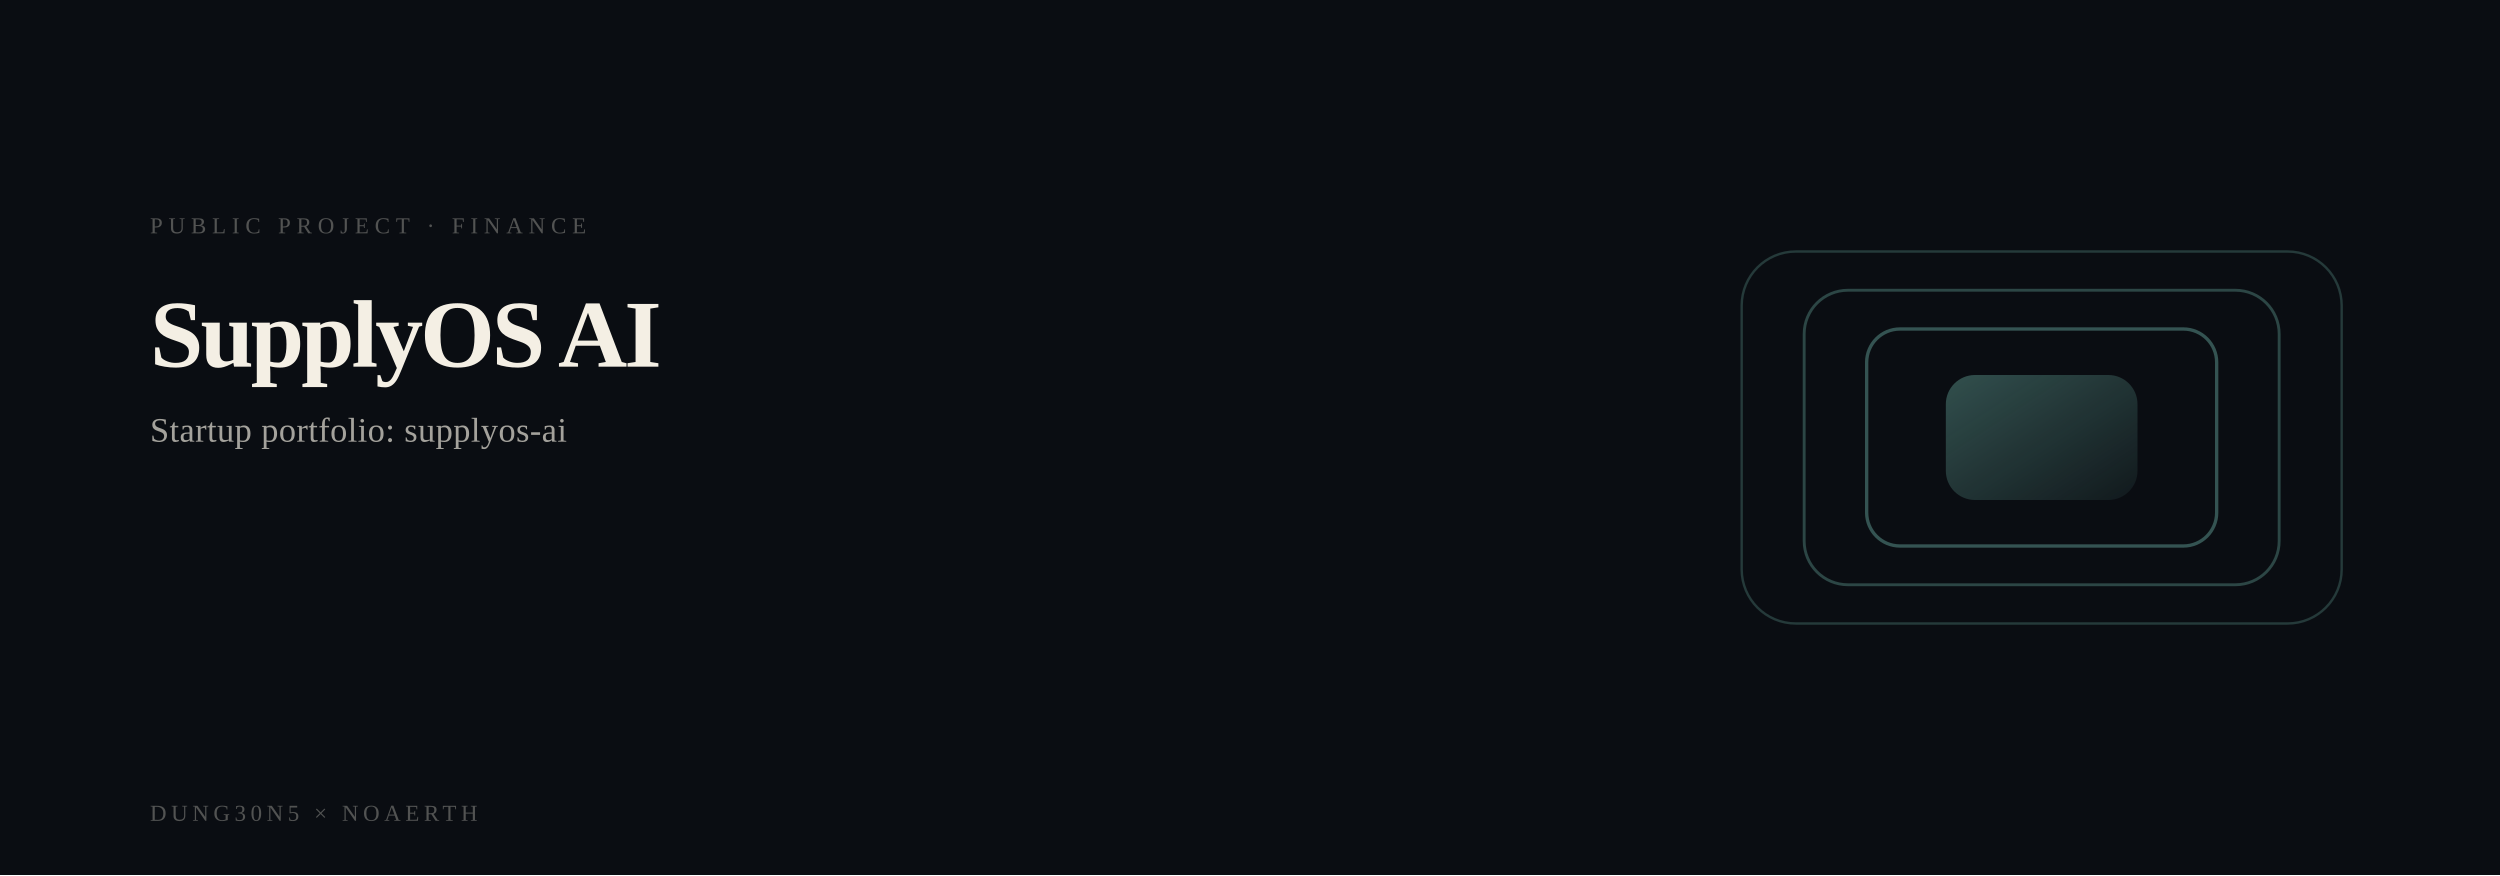
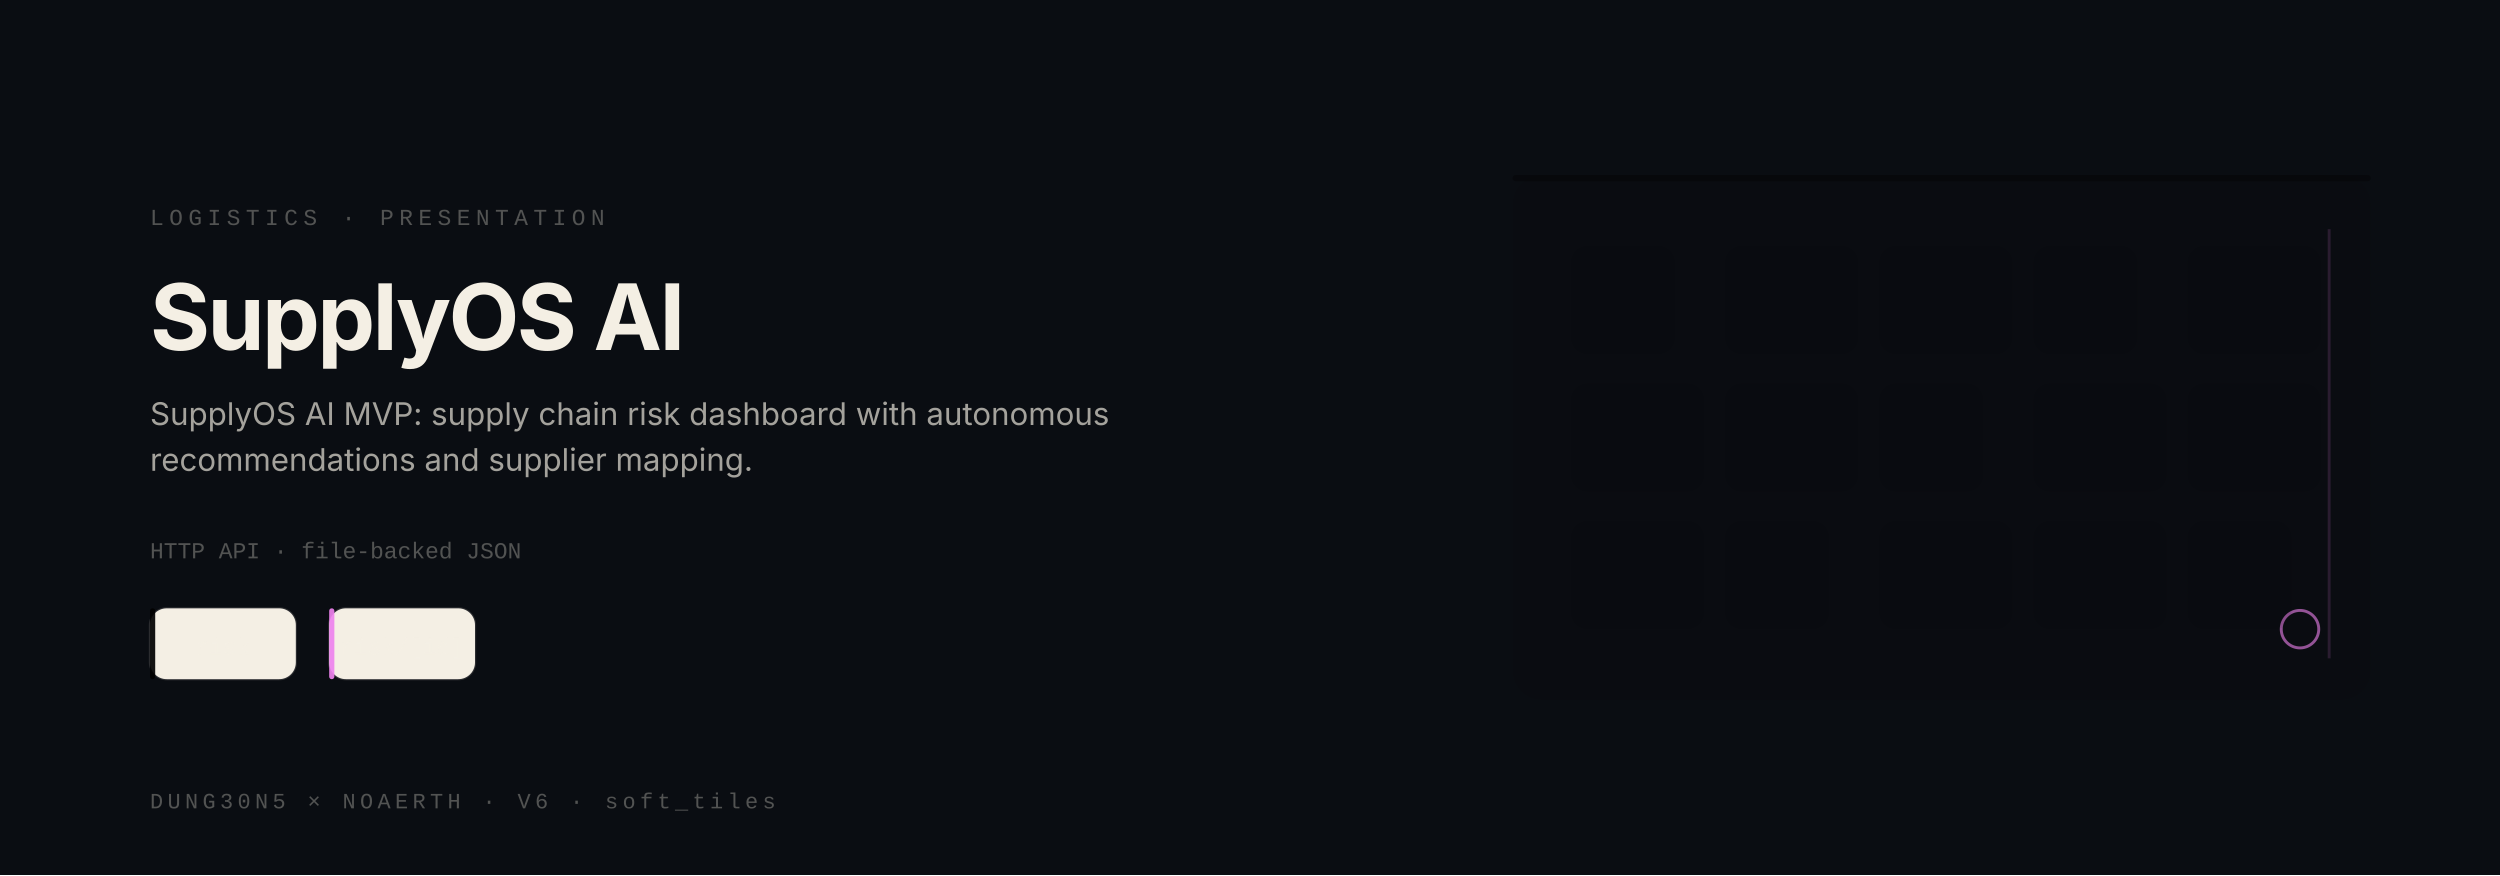
- <svg xmlns="http://www.w3.org/2000/svg" viewBox="0 0 1200 420" width="1200" height="420" role="img" aria-label="SupplyOS AI: ledger columns with allocation flow between them. Motion depicts capital enters, allocates across positions, and settles into an outcome.">
-   <defs>
-     <linearGradient id="hero-supplyos-ai-dark-a" x1="0" y1="0" x2="1" y2="1">
-       <stop offset="0" stop-color="#7fd1c1" stop-opacity="0.85" />
-       <stop offset="1" stop-color="#7fd1c1" stop-opacity="0.15" />
-     </linearGradient>
-   </defs>
+ <svg xmlns="http://www.w3.org/2000/svg" viewBox="0 0 1200 420" width="1200" height="420" role="img" aria-label="SupplyOS AI: a composed grid assembles and a sweep resolves it">
  <rect width="1200" height="420" fill="#0a0d12" />
-   <rect x="896" y="157.92" width="168" height="104.16" rx="16" fill="none" stroke="#7fd1c1" stroke-width="1.60" opacity="0.36" />
-   <rect x="866" y="139.32" width="228" height="141.36" rx="21" fill="none" stroke="#7fd1c1" stroke-width="1.38" opacity="0.29" />
-   <rect x="836" y="120.72" width="288" height="178.56" rx="26" fill="none" stroke="#7fd1c1" stroke-width="1.16" opacity="0.23" />
-   <rect x="934" y="180" width="92" height="60" rx="14" fill="url(#hero-supplyos-ai-dark-a)" opacity="0.40" />
-   <text x="72" y="112" fill="#f4efe44f" font-size="11" letter-spacing="2.8">PUBLIC PROJECT · FINANCE</text>
-   <text x="72" y="176" fill="#f4efe4" font-size="46" font-weight="660" letter-spacing="-1.4">SupplyOS AI</text>
-   <text x="72" y="212" fill="#f4efe4a8" font-size="16.5" letter-spacing="0.2">Startup portfolio: supplyos-ai</text>
-   <rect x="72" y="266" width="106" height="40" rx="9" fill="#f4efe4" fill-opacity="0.05" stroke="#f4efe424" stroke-width="1.1" opacity="0">
-     <animate attributeName="opacity" from="0" to="1" dur="0.5s" begin="0.50s" fill="freeze" />
-   </rect>
-   <rect x="72" y="266" width="2.5" height="40" rx="1.2" fill="#7fd1c1" opacity="0">
-     <animate attributeName="opacity" from="0" to="0.9" dur="0.5s" begin="0.50s" fill="freeze" />
-   </rect>
-   <text x="125" y="291" fill="#f4efe4" font-size="11.5" text-anchor="middle" font-family="ui-monospace,SFMono-Regular,Menlo,monospace" opacity="0">capital<animate attributeName="opacity" from="0" to="1" dur="0.5s" begin="0.65s" fill="freeze" />
-   </text>
-   <rect x="194" y="266" width="106" height="40" rx="9" fill="#f4efe4" fill-opacity="0.05" stroke="#f4efe424" stroke-width="1.1" opacity="0">
-     <animate attributeName="opacity" from="0" to="1" dur="0.5s" begin="1.00s" fill="freeze" />
-   </rect>
-   <rect x="194" y="266" width="2.5" height="40" rx="1.2" fill="#7fd1c1" opacity="0">
-     <animate attributeName="opacity" from="0" to="0.9" dur="0.5s" begin="1.00s" fill="freeze" />
-   </rect>
-   <text x="247" y="291" fill="#f4efe4" font-size="11.5" text-anchor="middle" font-family="ui-monospace,SFMono-Regular,Menlo,monospace" opacity="0">allocate<animate attributeName="opacity" from="0" to="1" dur="0.5s" begin="1.15s" fill="freeze" />
-   </text>
-   <rect x="316" y="266" width="106" height="40" rx="9" fill="#f4efe4" fill-opacity="0.05" stroke="#f4efe424" stroke-width="1.1" opacity="0">
-     <animate attributeName="opacity" from="0" to="1" dur="0.5s" begin="1.50s" fill="freeze" />
-   </rect>
-   <rect x="316" y="266" width="2.5" height="40" rx="1.2" fill="#7fd1c1" opacity="0">
-     <animate attributeName="opacity" from="0" to="0.9" dur="0.5s" begin="1.50s" fill="freeze" />
-   </rect>
-   <text x="369" y="291" fill="#f4efe4" font-size="11.5" text-anchor="middle" font-family="ui-monospace,SFMono-Regular,Menlo,monospace" opacity="0">mark<animate attributeName="opacity" from="0" to="1" dur="0.5s" begin="1.65s" fill="freeze" />
-   </text>
-   <rect x="438" y="266" width="106" height="40" rx="9" fill="#f4efe4" fill-opacity="0.05" stroke="#f4efe424" stroke-width="1.1" opacity="0">
-     <animate attributeName="opacity" from="0" to="1" dur="0.5s" begin="2.00s" fill="freeze" />
-   </rect>
-   <rect x="438" y="266" width="2.5" height="40" rx="1.2" fill="#e7c27a" opacity="0">
-     <animate attributeName="opacity" from="0" to="0.9" dur="0.5s" begin="2.00s" fill="freeze" />
-   </rect>
-   <text x="491" y="291" fill="#f4efe4" font-size="11.5" text-anchor="middle" font-family="ui-monospace,SFMono-Regular,Menlo,monospace" opacity="0">settle<animate attributeName="opacity" from="0" to="1" dur="0.5s" begin="2.15s" fill="freeze" />
-   </text>
-   <text x="72" y="394" fill="#f4efe44f" font-size="11" letter-spacing="2.2">DUNG30N5 × NOAERTH</text>
+   <text x="72" y="108" font-family="ui-monospace, SFMono-Regular, Menlo, Monaco, Consolas, 'Liberation Mono', monospace" font-size="11" letter-spacing="2.6" fill="#f4efe44f">LOGISTICS · PRESENTATION</text>
+   <text x="72" y="168" font-family="-apple-system, BlinkMacSystemFont, 'Segoe UI', Inter, Helvetica, Arial, sans-serif" font-size="44" font-weight="660" letter-spacing="-1.2" fill="#f4efe4">SupplyOS AI</text>
+   <text x="72" y="204" font-family="-apple-system, BlinkMacSystemFont, 'Segoe UI', Inter, Helvetica, Arial, sans-serif" font-size="15" fill="#f4efe4a8">SupplyOS AI MVP: supply chain risk dashboard with autonomous</text>
+   <text x="72" y="226" font-family="-apple-system, BlinkMacSystemFont, 'Segoe UI', Inter, Helvetica, Arial, sans-serif" font-size="15" fill="#f4efe4a8">recommendations and supplier mapping.</text>
+   <text x="72" y="268" font-family="ui-monospace, SFMono-Regular, Menlo, Monaco, Consolas, 'Liberation Mono', monospace" font-size="11" fill="#f4efe44f">HTTP API · file-backed JSON</text>
+   <rect x="72.0" y="292.0" width="70.0" height="34.0" rx="8" fill="#f4efe4" stroke="#f4efe424" stroke-width="1.1" />
+   <rect x="72.0" y="292.0" width="2.5" height="34.0" rx="1.2" fill="mint" opacity="0.92" />
+   <text x="107.0" y="314" font-family="ui-monospace, SFMono-Regular, Menlo, Monaco, Consolas, 'Liberation Mono', monospace" font-size="11" fill="#f4efe4" fill-opacity="0.82" text-anchor="middle">risk</text>
+   <rect x="158.0" y="292.0" width="70.0" height="34.0" rx="8" fill="#f4efe4" stroke="#f4efe424" stroke-width="1.1" />
+   <rect x="158.0" y="292.0" width="2.5" height="34.0" rx="1.2" fill="violet" opacity="0.92" />
+   <text x="193.0" y="314" font-family="ui-monospace, SFMono-Regular, Menlo, Monaco, Consolas, 'Liberation Mono', monospace" font-size="11" fill="#f4efe4" fill-opacity="0.82" text-anchor="middle">risk/[id]</text>
+   <rect x="726.0" y="84.0" width="412.0" height="252.0" rx="14" fill="mint" fill-opacity="0.04" />
+   <rect x="729.0" y="87.0" width="406.0" height="246.0" rx="12" fill="none" stroke="mint" stroke-width="1" stroke-opacity="0.18" />
+   <rect x="738.0" y="316.0" width="382.0" height="20" rx="5" fill="none" stroke="mint" stroke-width="1.1" opacity="0.30" />
+   <rect x="754.0" y="286.0" width="362.0" height="20" rx="5" fill="none" stroke="mint" stroke-width="1.1" opacity="0.24" />
+   <rect x="770.0" y="256.0" width="342.0" height="20" rx="5" fill="none" stroke="mint" stroke-width="1.1" opacity="0.18" />
+   <rect x="786.0" y="226.0" width="322.0" height="20" rx="5" fill="none" stroke="mint" stroke-width="1.1" opacity="0.12" />
+   <rect x="726.0" y="84.0" width="412.0" height="3" rx="1.5" fill="mint" opacity="0.35" />
+   <circle cx="1104.0" cy="302.0" r="9" fill="none" stroke="violet" stroke-width="1.4" opacity="0.6" />
+   <rect x="754" y="118" width="50" height="52" rx="8" fill="mint" fill-opacity="0.08" stroke="mint" stroke-width="1" stroke-opacity="0.4" opacity="0.85" />
+   <rect x="828" y="118" width="64" height="52" rx="8" fill="mint" fill-opacity="0.08" stroke="mint" stroke-width="1" stroke-opacity="0.4" opacity="0.85" />
+   <rect x="902" y="118" width="64" height="52" rx="8" fill="mint" fill-opacity="0.08" stroke="mint" stroke-width="1" stroke-opacity="0.4" opacity="0.85" />
+   <rect x="976" y="118" width="50" height="52" rx="8" fill="mint" fill-opacity="0.08" stroke="mint" stroke-width="1" stroke-opacity="0.4" opacity="0.85" />
+   <rect x="1050" y="118" width="64" height="52" rx="8" fill="mint" fill-opacity="0.08" stroke="mint" stroke-width="1" stroke-opacity="0.4" opacity="0.85" />
+   <rect x="754" y="184" width="64" height="52" rx="8" fill="mint" fill-opacity="0.08" stroke="mint" stroke-width="1" stroke-opacity="0.4" opacity="0.85" />
+   <rect x="828" y="184" width="64" height="52" rx="8" fill="mint" fill-opacity="0.08" stroke="mint" stroke-width="1" stroke-opacity="0.4" opacity="0.85" />
+   <rect x="902" y="184" width="50" height="52" rx="8" fill="mint" fill-opacity="0.08" stroke="mint" stroke-width="1" stroke-opacity="0.4" opacity="0.85" />
+   <rect x="976" y="184" width="64" height="52" rx="8" fill="mint" fill-opacity="0.08" stroke="mint" stroke-width="1" stroke-opacity="0.4" opacity="0.85" />
+   <rect x="1050" y="184" width="64" height="52" rx="8" fill="mint" fill-opacity="0.08" stroke="mint" stroke-width="1" stroke-opacity="0.4" opacity="0.85" />
+   <rect x="754" y="250" width="64" height="52" rx="8" fill="mint" fill-opacity="0.08" stroke="mint" stroke-width="1" stroke-opacity="0.4" opacity="0.85" />
+   <rect x="828" y="250" width="50" height="52" rx="8" fill="mint" fill-opacity="0.08" stroke="mint" stroke-width="1" stroke-opacity="0.4" opacity="0.85" />
+   <rect x="902" y="250" width="64" height="52" rx="8" fill="mint" fill-opacity="0.08" stroke="mint" stroke-width="1" stroke-opacity="0.4" opacity="0.85" />
+   <rect x="976" y="250" width="64" height="52" rx="8" fill="mint" fill-opacity="0.08" stroke="mint" stroke-width="1" stroke-opacity="0.4" opacity="0.85" />
+   <rect x="1050" y="250" width="50" height="52" rx="8" fill="mint" fill-opacity="0.08" stroke="mint" stroke-width="1" stroke-opacity="0.4" opacity="0.85" />
+   <line x1="1118" y1="110" x2="1118" y2="316" stroke="violet" stroke-width="1.4" opacity="0.14" />
+   <text x="72" y="388" font-family="ui-monospace, SFMono-Regular, Menlo, Monaco, Consolas, 'Liberation Mono', monospace" font-size="10.5" letter-spacing="2.1" fill="#f4efe44f">DUNG30N5 × NOAERTH · V6 · soft_tiles</text>
</svg>
